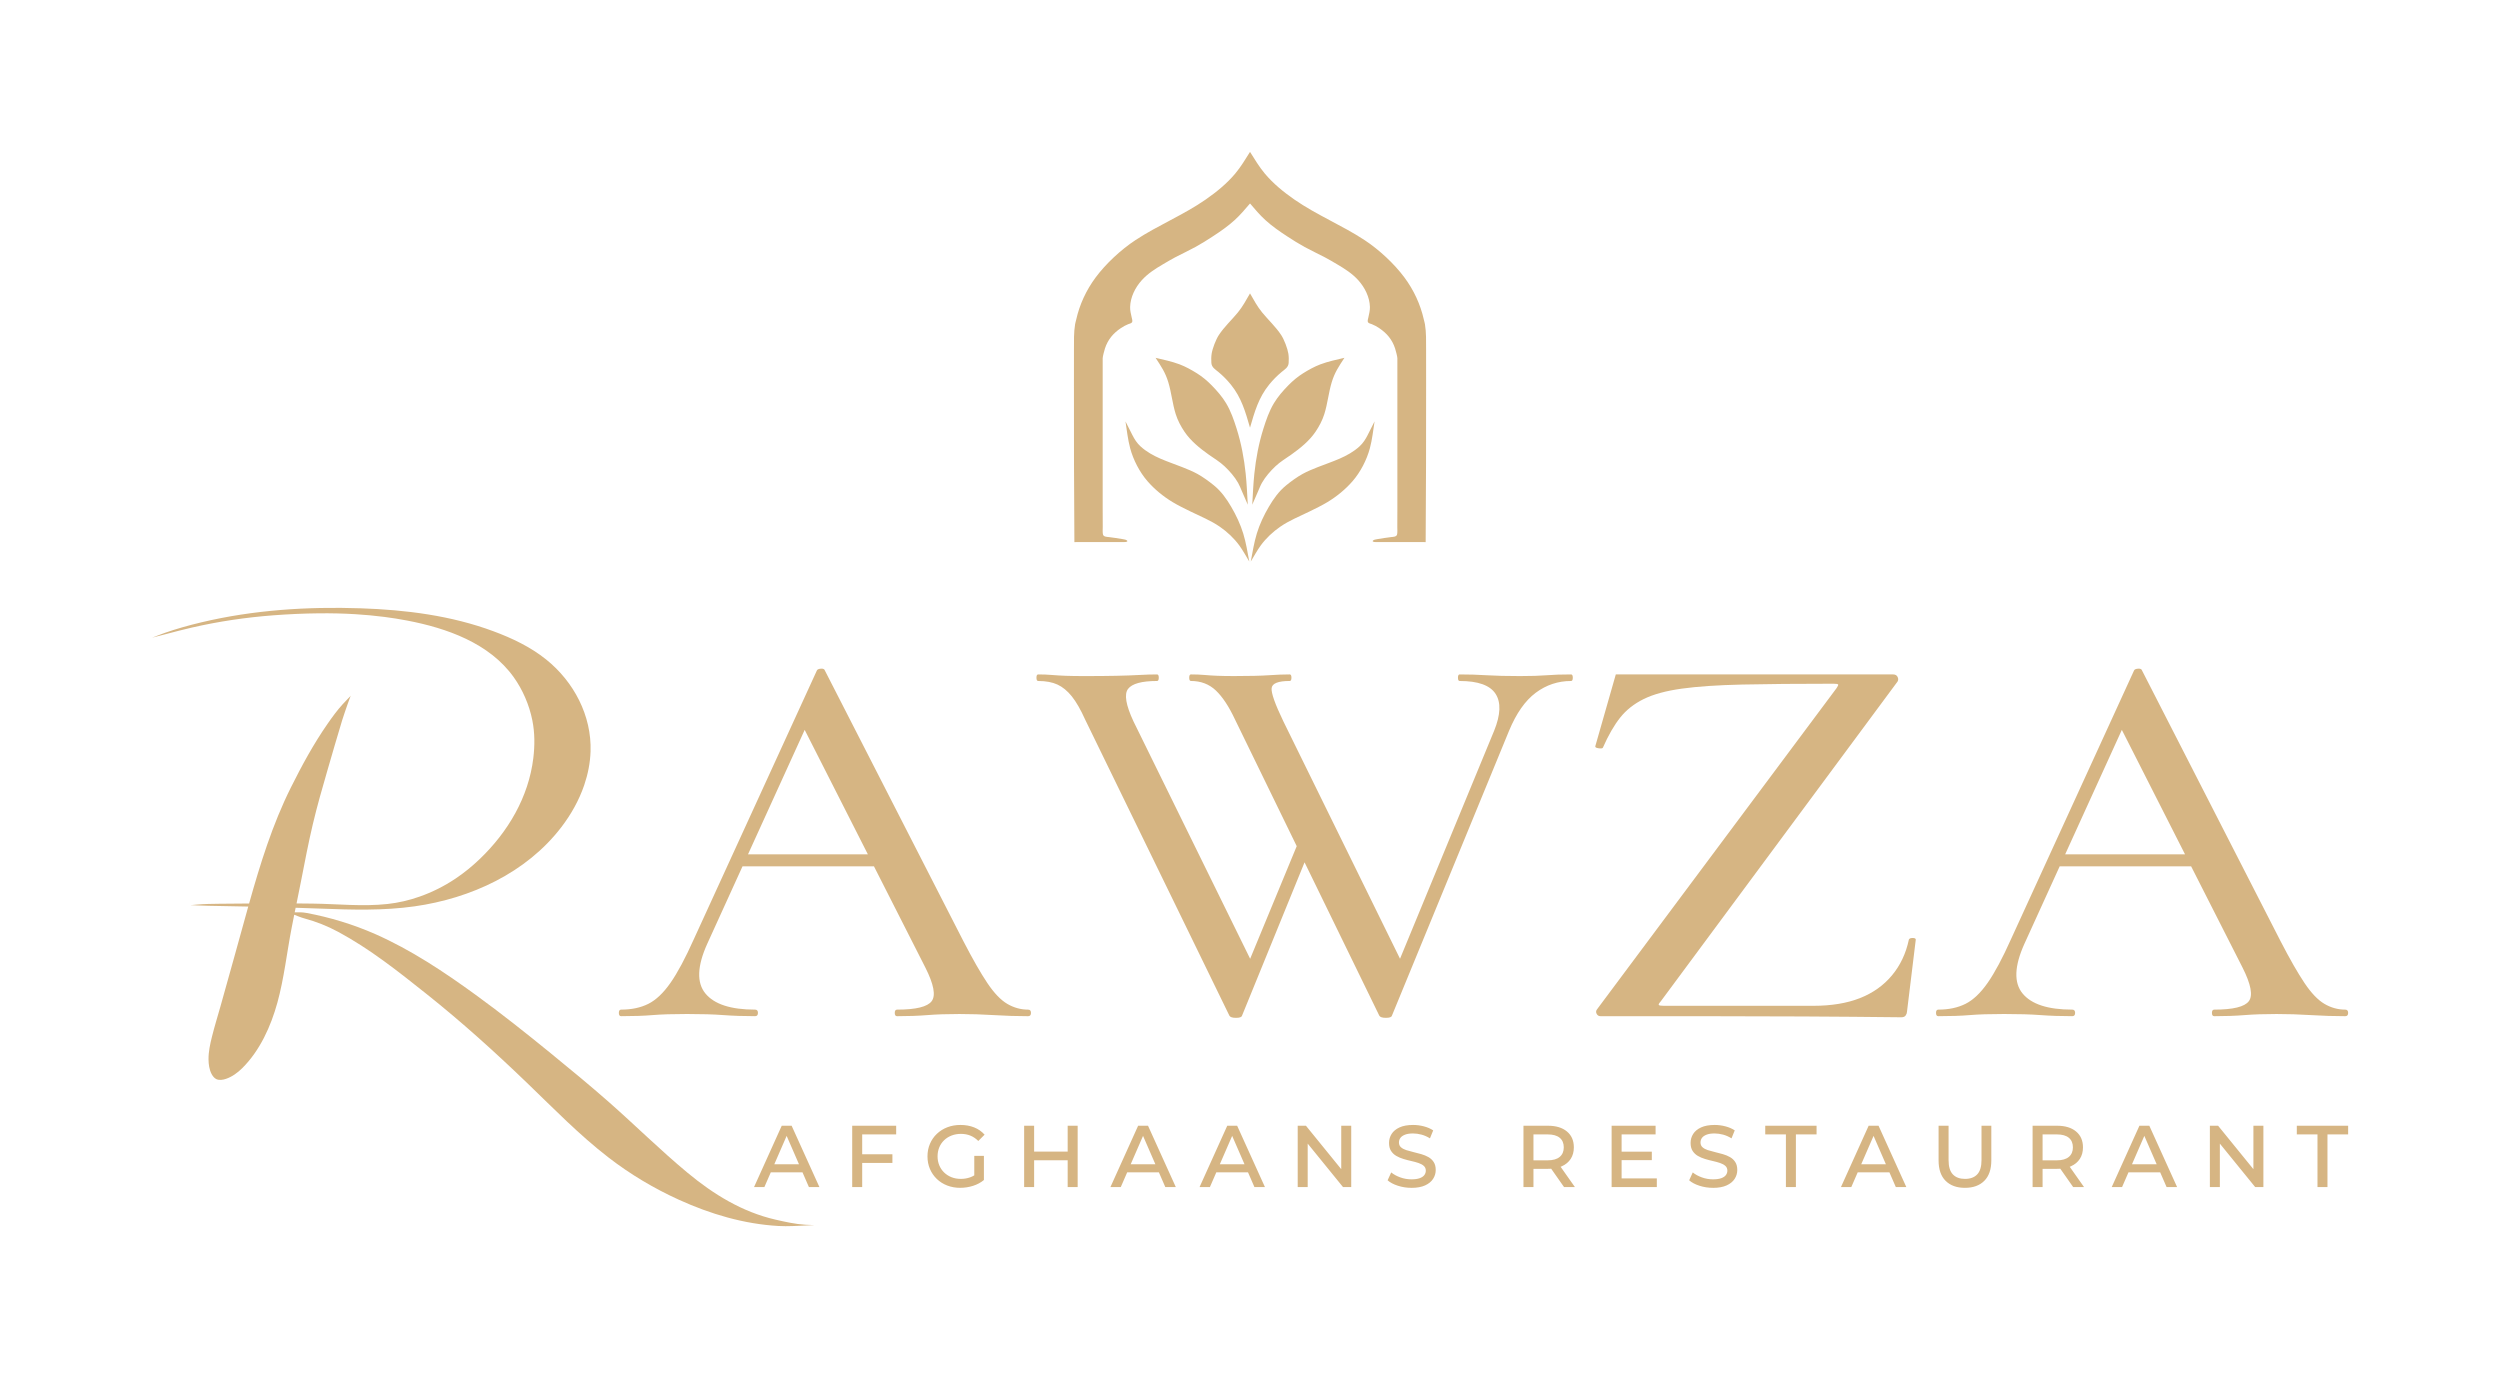
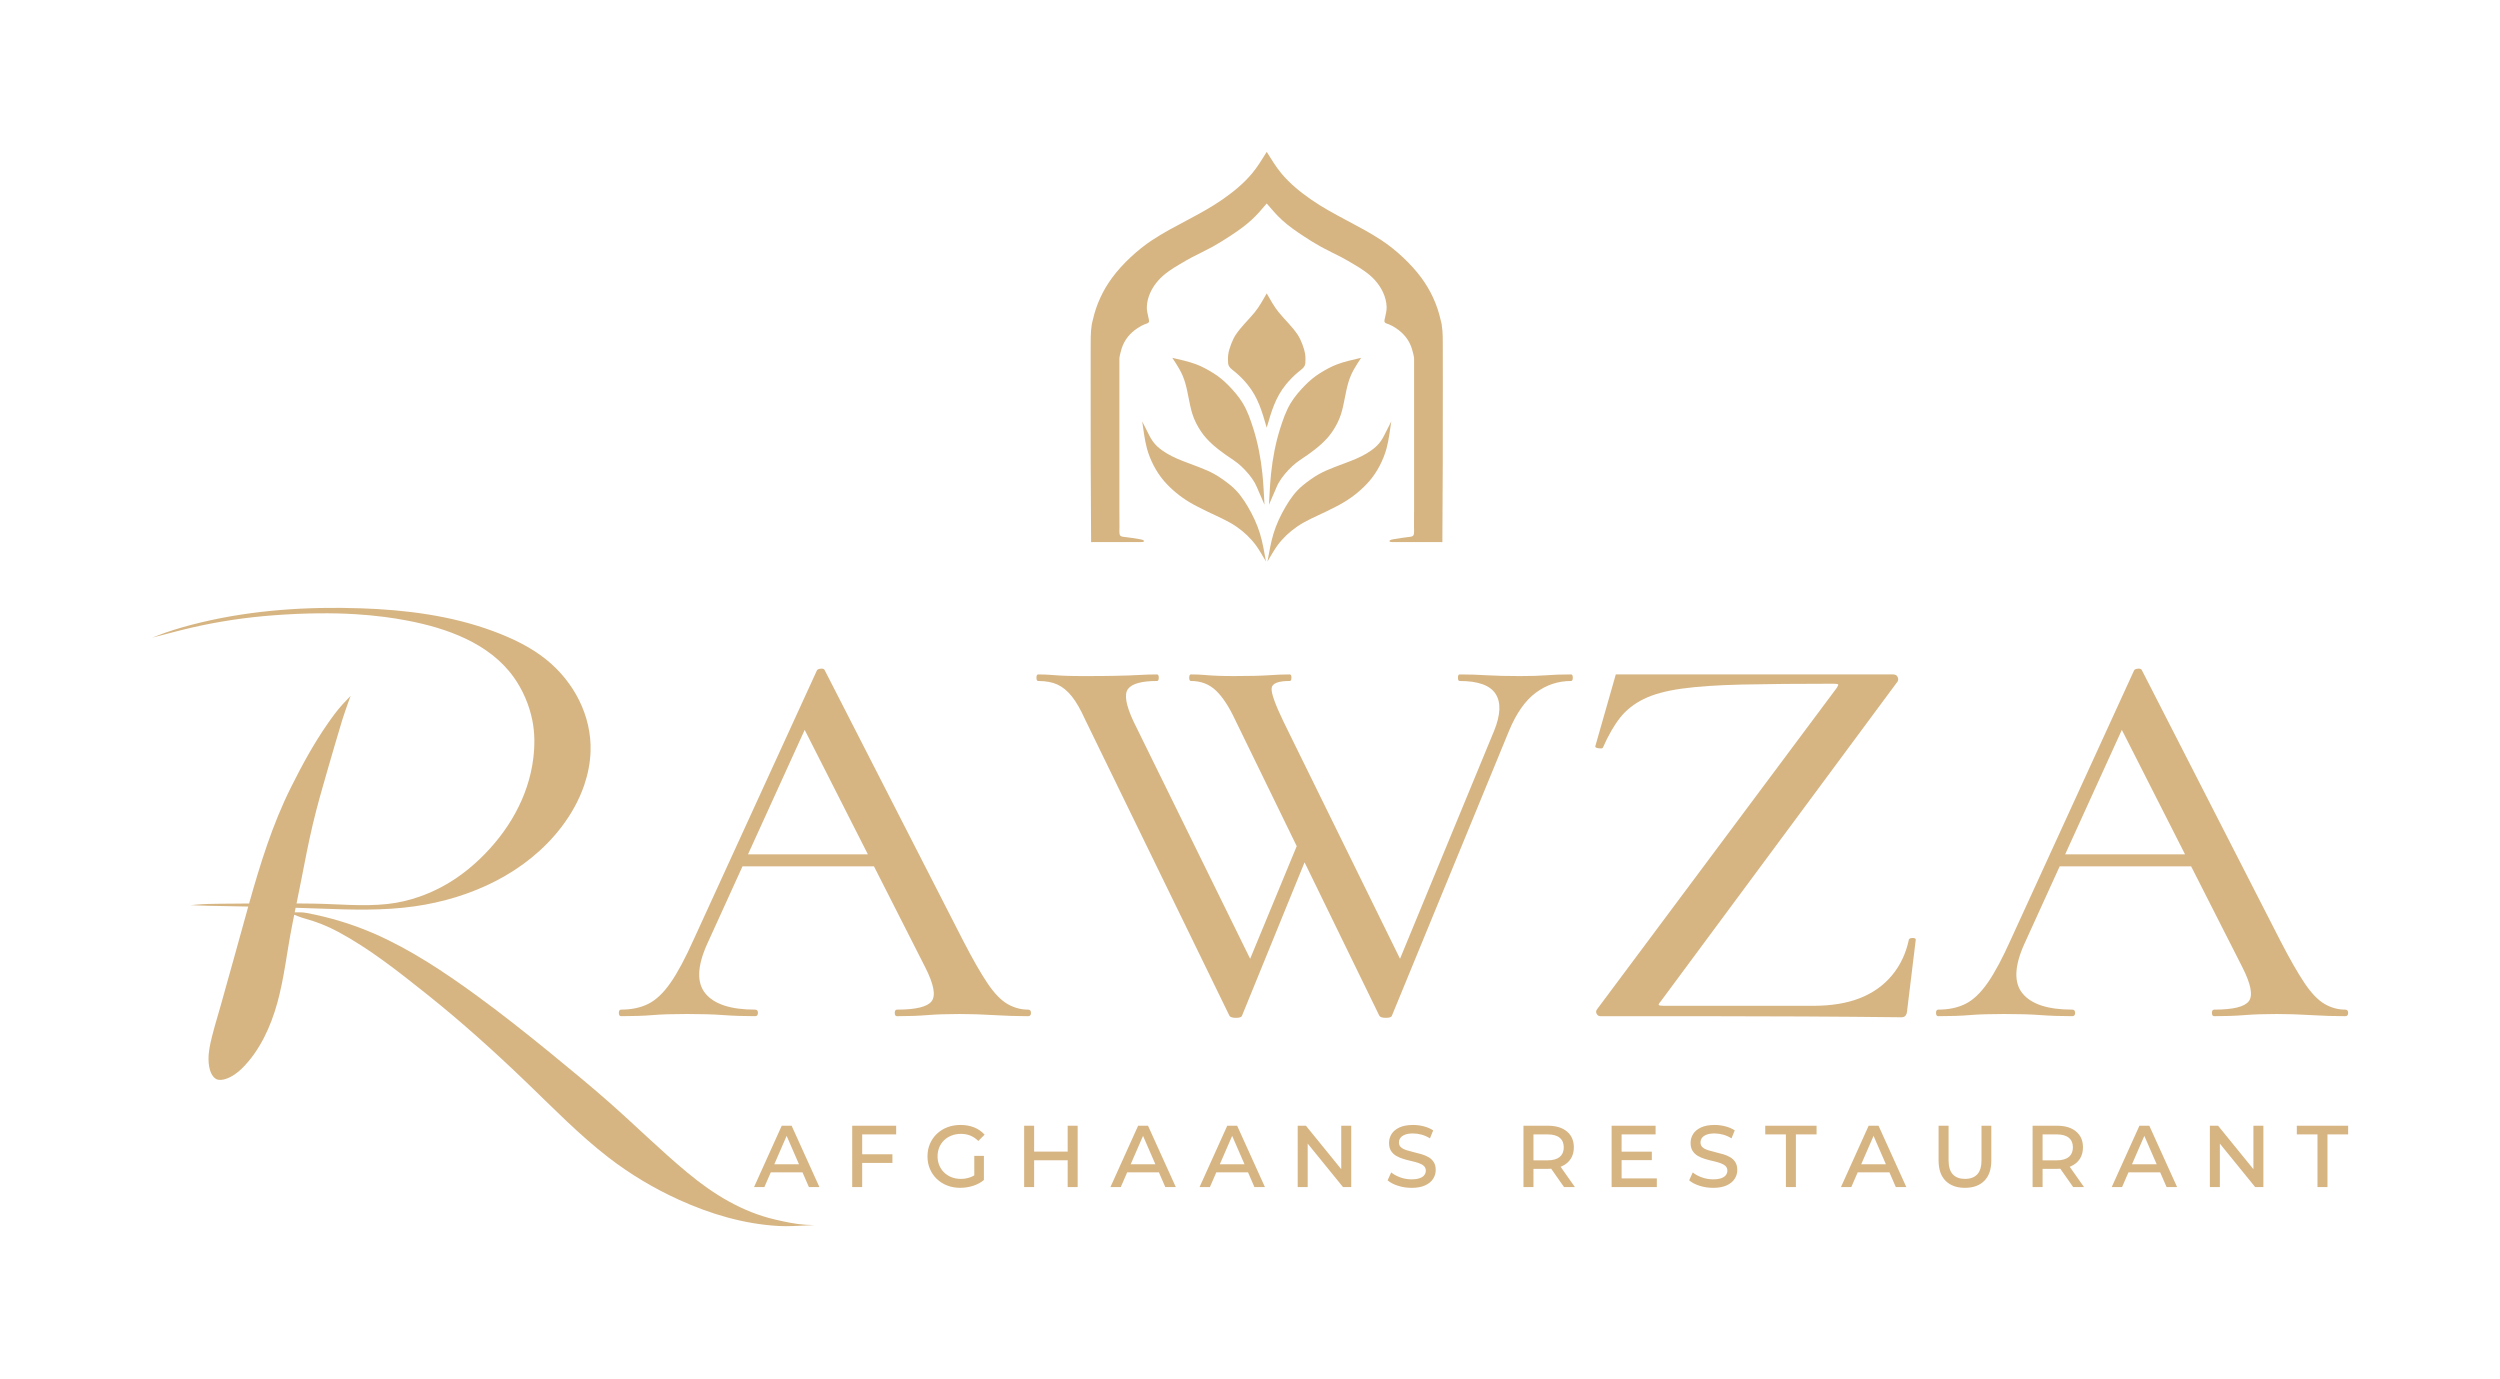
<svg xmlns="http://www.w3.org/2000/svg" version="1.1" viewBox="0 0 1975 1089" width="987.5px" height="544.5px">
  <g id="TOREN_BLOEM">
-     <path id="TOREN_EN_BLOEM" fill="#D6B583" fill-rule="nonzero" d="M987.51,160.76c-3.89,4.53 -7.68,9.06 -12.1,13.09c-5.33,4.85 -11.27,8.98 -17.29,12.9c-4.48,2.92 -9.03,5.8 -13.72,8.36c-5.24,2.86 -10.67,5.38 -15.96,8.14c-3.38,1.76 -6.65,3.75 -9.93,5.67c-5.95,3.49 -11.88,7.3 -16.53,12.48c-5.15,5.73 -8.95,13.27 -9.18,21.07c-0.09,2.94 0.66,5.59 1.26,8.43c0.2,0.96 0.82,2.71 0.3,3.61c-0.56,0.98 -2.11,1.21 -3.07,1.59c-2.06,0.81 -4.01,1.9 -5.84,3.13c-6.05,4.07 -10.21,9.02 -12.51,15.97c-0.59,1.78 -1.82,6.57 -1.82,7.79c0,23.92 0.01,47.84 0,71.76c0,15.81 -0.02,31.63 0,47.44c0.01,4.67 0.01,9.33 0.05,14c0.01,1.53 -0.25,5 0.26,6.31c0.64,1.65 3.21,1.63 4.64,1.8c3.62,0.45 7.24,0.99 10.84,1.61c1.09,0.19 3.19,0.38 3.75,1.55l-0.01,0.08c-0.58,0.79 -1.92,0.68 -2.78,0.69c-2.48,0.04 -4.96,0 -7.44,-0.01c-10.55,-0.04 -21.11,-0.03 -31.66,0.04c-0.35,-41.8 -0.36,-83.61 -0.36,-125.42c0,-8.96 0,-17.92 0.02,-26.88c0.01,-6.62 -0.18,-13.33 0.91,-19.88c0.2,-1.22 0.6,-2.37 0.86,-3.57c2.68,-12.01 7.96,-23.33 15.29,-33.24c8.09,-10.93 20.12,-22.08 31.48,-29.55c17.89,-11.78 37.88,-19.84 55.49,-32.07c8.55,-5.94 16.79,-12.63 23.48,-20.65c4.42,-5.3 7.91,-11.18 11.58,-17.01c3.67,5.82 7.16,11.71 11.58,17.01c6.69,8.02 14.93,14.72 23.48,20.65c17.6,12.22 37.6,20.29 55.49,32.07c11.36,7.48 23.39,18.62 31.48,29.55c7.34,9.91 12.61,21.23 15.29,33.24c0.27,1.2 0.66,2.35 0.86,3.57c1.09,6.55 0.9,13.26 0.91,19.88c0.02,8.96 0.02,17.92 0.02,26.88c-0.01,41.81 -0.01,83.61 -0.36,125.42c-10.55,-0.06 -21.11,-0.08 -31.66,-0.04c-2.48,0.01 -4.96,0.05 -7.44,0.01c-0.86,-0.01 -2.2,0.1 -2.78,-0.69l-0.01,-0.08c0.56,-1.17 2.66,-1.36 3.75,-1.55c3.6,-0.62 7.22,-1.16 10.84,-1.61c1.43,-0.18 4,-0.15 4.64,-1.8c0.51,-1.31 0.24,-4.78 0.26,-6.31c0.04,-4.67 0.05,-9.33 0.05,-14c0.02,-15.81 0.01,-31.63 0,-47.44c-0.01,-23.92 0,-47.84 0,-71.76c0,-1.21 -1.23,-6.01 -1.82,-7.79c-2.3,-6.95 -6.46,-11.9 -12.51,-15.97c-1.83,-1.23 -3.78,-2.32 -5.84,-3.13c-0.96,-0.38 -2.52,-0.6 -3.07,-1.59c-0.51,-0.91 0.1,-2.66 0.3,-3.61c0.59,-2.84 1.34,-5.49 1.26,-8.43c-0.23,-7.8 -4.03,-15.34 -9.18,-21.07c-4.65,-5.18 -10.58,-8.99 -16.53,-12.48c-3.28,-1.93 -6.55,-3.91 -9.93,-5.67c-5.29,-2.76 -10.72,-5.29 -15.96,-8.14c-4.69,-2.55 -9.24,-5.44 -13.72,-8.36c-6.02,-3.93 -11.97,-8.05 -17.29,-12.9c-4.42,-4.02 -8.21,-8.56 -12.1,-13.09zM987.51,337.85c-3.64,-12.53 -6.76,-23.72 -15.16,-34.06c-2.94,-3.62 -6.24,-6.96 -9.83,-9.94c-2.5,-2.07 -5.3,-3.59 -5.54,-7.15c-0.16,-2.32 -0.15,-4.89 0.21,-7.19c0.66,-4.25 3.33,-11.2 5.68,-14.8c4.31,-6.58 10.13,-11.86 15.08,-17.91c3.81,-4.67 6.56,-9.79 9.56,-15.01c3,5.22 5.75,10.35 9.56,15.01c4.95,6.06 10.77,11.33 15.08,17.91c2.36,3.6 5.02,10.55 5.68,14.8c0.36,2.3 0.36,4.87 0.21,7.19c-0.24,3.56 -3.04,5.08 -5.54,7.15c-3.59,2.98 -6.89,6.31 -9.83,9.94c-8.4,10.34 -11.52,21.52 -15.16,34.06zM912.91,282.68c6.35,1.52 12.81,2.83 18.93,5.14c4.78,1.8 9.38,4.37 13.71,7.07c4.21,2.63 8.17,5.93 11.64,9.48c4.25,4.35 8.28,8.93 11.42,14.16c3.8,6.32 6.15,13.22 8.35,20.19c3.62,11.49 5.88,23.46 7.13,35.46c0.85,8.15 1.18,16.37 1.66,24.54c-1.6,-3.72 -3.05,-7.05 -4.61,-10.59c-0.99,-2.25 -1.83,-4.54 -3.05,-6.68c-2.77,-4.85 -6.66,-9.27 -10.7,-13.1c-3.75,-3.56 -8.33,-6.25 -12.54,-9.24c-7.04,-5 -14.17,-10.76 -19.06,-17.97c-2.94,-4.34 -5.39,-8.97 -6.97,-13.98c-2.6,-8.26 -3.36,-16.96 -5.87,-25.23c-2.36,-7.77 -5.56,-12.37 -10.03,-19.24zM889.12,332.9c1.8,3.56 3.6,7.12 5.4,10.68c1.74,3.44 3.66,6.47 6.53,9.09c9.27,8.47 21.65,11.89 33.04,16.4c4.05,1.6 8.14,3.27 11.96,5.37c4.26,2.35 9.21,5.95 12.99,9.04c5.75,4.71 9.9,10.55 13.61,16.89c3.9,6.66 7.26,13.76 9.52,21.16c2.2,7.21 3.37,14.69 4.77,22.09c-2.51,-4.12 -4.97,-8.73 -7.89,-12.72c-4.16,-5.7 -9.59,-10.79 -15.4,-14.79c-7.2,-4.97 -15.22,-8.14 -23.02,-11.98c-4.81,-2.37 -9.72,-4.72 -14.31,-7.49c-7.31,-4.42 -14.18,-10.02 -19.79,-16.48c-6.25,-7.19 -11.23,-16.84 -13.69,-26.03c-1.85,-6.94 -2.63,-14.16 -3.71,-21.23zM1043.18,287.81c6.12,-2.31 12.58,-3.62 18.93,-5.14c-4.47,6.87 -7.67,11.47 -10.03,19.24c-2.51,8.28 -3.27,16.97 -5.87,25.23c-1.58,5.01 -4.03,9.64 -6.97,13.98c-4.89,7.21 -12.02,12.97 -19.06,17.97c-4.21,2.99 -8.79,5.68 -12.54,9.24c-4.04,3.83 -7.92,8.25 -10.7,13.1c-1.22,2.14 -2.06,4.44 -3.05,6.68c-1.55,3.54 -3.01,6.87 -4.61,10.59c0.48,-8.17 0.81,-16.39 1.66,-24.54c1.25,-11.99 3.51,-23.97 7.13,-35.46c2.2,-6.97 4.54,-13.87 8.35,-20.19c3.15,-5.23 7.17,-9.82 11.42,-14.16c3.47,-3.54 7.42,-6.85 11.64,-9.48c4.32,-2.7 8.93,-5.27 13.71,-7.07zM1080.51,343.58c1.8,-3.56 3.6,-7.12 5.4,-10.68c-1.09,7.07 -1.86,14.29 -3.71,21.23c-2.46,9.19 -7.44,18.84 -13.69,26.03c-5.61,6.45 -12.47,12.06 -19.79,16.48c-4.6,2.78 -9.5,5.12 -14.31,7.49c-7.8,3.84 -15.82,7.01 -23.02,11.98c-5.81,4 -11.24,9.09 -15.4,14.79c-2.91,3.99 -5.38,8.6 -7.89,12.72c1.4,-7.39 2.58,-14.87 4.77,-22.09c2.25,-7.4 5.62,-14.5 9.52,-21.16c3.71,-6.34 7.86,-12.18 13.61,-16.89c3.78,-3.1 8.73,-6.7 12.99,-9.04c3.82,-2.11 7.91,-3.77 11.96,-5.37c11.39,-4.51 23.76,-7.93 33.04,-16.4c2.87,-2.62 4.79,-5.66 6.53,-9.09z" />
+     <path id="TOREN_EN_BLOEM" fill="#D6B583" fill-rule="nonzero" d="M1000.71,160.76c-3.89,4.53 -7.68,9.06 -12.1,13.09c-5.33,4.85 -11.27,8.98 -17.29,12.9c-4.48,2.92 -9.03,5.8 -13.72,8.36c-5.24,2.86 -10.67,5.38 -15.96,8.14c-3.38,1.76 -6.65,3.75 -9.93,5.67c-5.95,3.49 -11.88,7.3 -16.53,12.48c-5.15,5.73 -8.95,13.27 -9.18,21.07c-0.09,2.94 0.66,5.59 1.26,8.43c0.2,0.96 0.82,2.71 0.3,3.61c-0.56,0.98 -2.11,1.21 -3.07,1.59c-2.06,0.81 -4.01,1.9 -5.84,3.13c-6.05,4.07 -10.21,9.02 -12.51,15.97c-0.59,1.78 -1.82,6.57 -1.82,7.79c0,23.92 0.01,47.84 0,71.76c0,15.81 -0.02,31.63 0,47.44c0.01,4.67 0.01,9.33 0.05,14c0.01,1.53 -0.25,5 0.26,6.31c0.64,1.65 3.21,1.63 4.64,1.8c3.62,0.45 7.24,0.99 10.84,1.61c1.09,0.19 3.19,0.38 3.75,1.55l-0.01,0.08c-0.58,0.79 -1.92,0.68 -2.78,0.69c-2.48,0.04 -4.96,0 -7.44,-0.01c-10.55,-0.04 -21.11,-0.03 -31.66,0.04c-0.35,-41.8 -0.36,-83.61 -0.36,-125.42c0,-8.96 0,-17.92 0.02,-26.88c0.01,-6.62 -0.18,-13.33 0.91,-19.88c0.2,-1.22 0.6,-2.37 0.86,-3.57c2.68,-12.01 7.96,-23.33 15.29,-33.24c8.09,-10.93 20.12,-22.08 31.48,-29.55c17.89,-11.78 37.88,-19.84 55.49,-32.07c8.55,-5.94 16.79,-12.63 23.48,-20.65c4.42,-5.3 7.91,-11.18 11.58,-17.01c3.67,5.82 7.16,11.71 11.58,17.01c6.69,8.02 14.93,14.72 23.48,20.65c17.6,12.22 37.6,20.29 55.49,32.07c11.36,7.48 23.39,18.62 31.48,29.55c7.34,9.91 12.61,21.23 15.29,33.24c0.27,1.2 0.66,2.35 0.86,3.57c1.09,6.55 0.9,13.26 0.91,19.88c0.02,8.96 0.02,17.92 0.02,26.88c-0.01,41.81 -0.01,83.61 -0.36,125.42c-10.55,-0.06 -21.11,-0.08 -31.66,-0.04c-2.48,0.01 -4.96,0.05 -7.44,0.01c-0.86,-0.01 -2.2,0.1 -2.78,-0.69l-0.01,-0.08c0.56,-1.17 2.66,-1.36 3.75,-1.55c3.6,-0.62 7.22,-1.16 10.84,-1.61c1.43,-0.18 4,-0.15 4.64,-1.8c0.51,-1.31 0.24,-4.78 0.26,-6.31c0.04,-4.67 0.05,-9.33 0.05,-14c0.02,-15.81 0.01,-31.63 0,-47.44c-0.01,-23.92 0,-47.84 0,-71.76c0,-1.21 -1.23,-6.01 -1.82,-7.79c-2.3,-6.95 -6.46,-11.9 -12.51,-15.97c-1.83,-1.23 -3.78,-2.32 -5.84,-3.13c-0.96,-0.38 -2.52,-0.6 -3.07,-1.59c-0.51,-0.91 0.1,-2.66 0.3,-3.61c0.59,-2.84 1.34,-5.49 1.26,-8.43c-0.23,-7.8 -4.03,-15.34 -9.18,-21.07c-4.65,-5.18 -10.58,-8.99 -16.53,-12.48c-3.28,-1.93 -6.55,-3.91 -9.93,-5.67c-5.29,-2.76 -10.72,-5.29 -15.96,-8.14c-4.69,-2.55 -9.24,-5.44 -13.72,-8.36c-6.02,-3.93 -11.97,-8.05 -17.29,-12.9c-4.42,-4.02 -8.21,-8.56 -12.1,-13.09zM1000.71,337.85c-3.64,-12.53 -6.76,-23.72 -15.16,-34.06c-2.94,-3.62 -6.24,-6.96 -9.83,-9.94c-2.5,-2.07 -5.3,-3.59 -5.54,-7.15c-0.16,-2.32 -0.15,-4.89 0.21,-7.19c0.66,-4.25 3.33,-11.2 5.68,-14.8c4.31,-6.58 10.13,-11.86 15.08,-17.91c3.81,-4.67 6.56,-9.79 9.56,-15.01c3,5.22 5.75,10.35 9.56,15.01c4.95,6.06 10.77,11.33 15.08,17.91c2.36,3.6 5.02,10.55 5.68,14.8c0.36,2.3 0.36,4.87 0.21,7.19c-0.24,3.56 -3.04,5.08 -5.54,7.15c-3.59,2.98 -6.89,6.31 -9.83,9.94c-8.4,10.34 -11.52,21.52 -15.16,34.06zM926.11,282.68c6.35,1.52 12.81,2.83 18.93,5.14c4.78,1.8 9.38,4.37 13.71,7.07c4.21,2.63 8.17,5.93 11.64,9.48c4.25,4.35 8.28,8.93 11.42,14.16c3.8,6.32 6.15,13.22 8.35,20.19c3.62,11.49 5.88,23.46 7.13,35.46c0.85,8.15 1.18,16.37 1.66,24.54c-1.6,-3.72 -3.05,-7.05 -4.61,-10.59c-0.99,-2.25 -1.83,-4.54 -3.05,-6.68c-2.77,-4.85 -6.66,-9.27 -10.7,-13.1c-3.75,-3.56 -8.33,-6.25 -12.54,-9.24c-7.04,-5 -14.17,-10.76 -19.06,-17.97c-2.94,-4.34 -5.39,-8.97 -6.97,-13.98c-2.6,-8.26 -3.36,-16.96 -5.87,-25.23c-2.36,-7.77 -5.56,-12.37 -10.03,-19.24zM902.32,332.9c1.8,3.56 3.6,7.12 5.4,10.68c1.74,3.44 3.66,6.47 6.53,9.09c9.27,8.47 21.65,11.89 33.04,16.4c4.05,1.6 8.14,3.27 11.96,5.37c4.26,2.35 9.21,5.95 12.99,9.04c5.75,4.71 9.9,10.55 13.61,16.89c3.9,6.66 7.26,13.76 9.52,21.16c2.2,7.21 3.37,14.69 4.77,22.09c-2.51,-4.12 -4.97,-8.73 -7.89,-12.72c-4.16,-5.7 -9.59,-10.79 -15.4,-14.79c-7.2,-4.97 -15.22,-8.14 -23.02,-11.98c-4.81,-2.37 -9.72,-4.72 -14.31,-7.49c-7.31,-4.42 -14.18,-10.02 -19.79,-16.48c-6.25,-7.19 -11.23,-16.84 -13.69,-26.03c-1.85,-6.94 -2.63,-14.16 -3.71,-21.23zM1056.38,287.81c6.12,-2.31 12.58,-3.62 18.93,-5.14c-4.47,6.87 -7.67,11.47 -10.03,19.24c-2.51,8.28 -3.27,16.97 -5.87,25.23c-1.58,5.01 -4.03,9.64 -6.97,13.98c-4.89,7.21 -12.02,12.97 -19.06,17.97c-4.21,2.99 -8.79,5.68 -12.54,9.24c-4.04,3.83 -7.92,8.25 -10.7,13.1c-1.22,2.14 -2.06,4.44 -3.05,6.68c-1.55,3.54 -3.01,6.87 -4.61,10.59c0.48,-8.17 0.81,-16.39 1.66,-24.54c1.25,-11.99 3.51,-23.97 7.13,-35.46c2.2,-6.97 4.54,-13.87 8.35,-20.19c3.15,-5.23 7.17,-9.82 11.42,-14.16c3.47,-3.54 7.42,-6.85 11.64,-9.48c4.32,-2.7 8.93,-5.27 13.71,-7.07zM1093.71,343.58c1.8,-3.56 3.6,-7.12 5.4,-10.68c-1.09,7.07 -1.86,14.29 -3.71,21.23c-2.46,9.19 -7.44,18.84 -13.69,26.03c-5.61,6.45 -12.47,12.06 -19.79,16.48c-4.6,2.78 -9.5,5.12 -14.31,7.49c-7.8,3.84 -15.82,7.01 -23.02,11.98c-5.81,4 -11.24,9.09 -15.4,14.79c-2.91,3.99 -5.38,8.6 -7.89,12.72c1.4,-7.39 2.58,-14.87 4.77,-22.09c2.25,-7.4 5.62,-14.5 9.52,-21.16c3.71,-6.34 7.86,-12.18 13.61,-16.89c3.78,-3.1 8.73,-6.7 12.99,-9.04c3.82,-2.11 7.91,-3.77 11.96,-5.37c11.39,-4.51 23.76,-7.93 33.04,-16.4c2.87,-2.62 4.79,-5.66 6.53,-9.09z" />
  </g>
  <g id="WOORDMERK">
    <path id="LETTER_R" fill="#D6B583" fill-rule="nonzero" d="M120.98,503.56l-0.98,0.3c0,0 6.65,-2.66 10.02,-3.84c9.48,-3.31 19.21,-6.03 28.98,-8.36c41.21,-9.83 83.87,-12.53 126.12,-11.1c35.5,1.2 71.3,5.71 104.75,18.15c14.74,5.48 29.28,12.39 41.6,22.29c21.84,17.54 36.03,44.39 35.07,72.71c-0.31,9.04 -2.1,17.99 -5.01,26.54c-4.1,12.01 -10.4,23.2 -18.1,33.25c-27.7,36.16 -71.62,56.24 -115.91,62.51c-24.76,3.5 -49.49,2.74 -74.38,1.79c-6.53,-0.25 -13.06,-0.47 -19.59,-0.67c-0.25,1.21 -0.49,2.43 -0.74,3.64c3.17,-0.14 6.14,-0.13 9.26,0.45c18.54,3.44 36.98,9.05 54.23,16.64c28.34,12.47 54.44,29.89 79.42,48.03c20.32,14.75 39.98,30.37 59.43,46.24c15.56,12.69 31.06,25.47 46.13,38.74c20.77,18.29 40.48,37.85 61.78,55.53c20.58,17.08 43.25,31.06 69.55,37.1c7.65,1.76 15.69,3.56 23.53,4.03c1.87,0.11 3.73,0.19 5.6,0.24c0.16,0 2.04,0.02 2.04,0.02c0,0 -1.42,0.08 -1.53,0.08c-1.7,0.11 -3.4,0.2 -5.1,0.26c-7.42,0.28 -14.73,0.82 -22.16,0.4c-27.31,-1.54 -53.82,-9.44 -78.62,-20.71c-19.78,-8.99 -38.44,-20.11 -55.64,-33.39c-23.05,-17.79 -43.36,-38.71 -64.3,-58.87c-25.45,-24.5 -51.65,-48.17 -79.3,-70.18c-22.24,-17.7 -44.94,-35.79 -70.07,-49.27c-8.49,-4.55 -17.2,-8.01 -26.49,-10.53c-2.81,-0.76 -5.43,-1.88 -8.13,-2.92c-0.7,3.49 -1.39,6.99 -2.07,10.49c-3.78,19.61 -5.93,39.65 -11.23,58.93c-5.14,18.7 -13.84,37.98 -27.81,51.8c-3.64,3.6 -7.91,6.74 -12.79,8.41c-2.36,0.81 -5.37,1.32 -7.72,0.18c-1.61,-0.79 -2.89,-2.51 -3.7,-4.07c-1.76,-3.4 -2.35,-7.59 -2.39,-11.38c-0.07,-6.15 1.27,-12.26 2.76,-18.19c1.99,-7.97 4.42,-15.82 6.66,-23.73c7.28,-25.62 14.27,-51.33 21.43,-76.98c0.18,-0.65 0.36,-1.3 0.54,-1.94c-7.31,-0.15 -14.62,-0.29 -21.92,-0.42c-6.12,-0.11 -12.22,-0.17 -18.34,-0.47c-1.36,-0.07 -2.71,-0.13 -4.07,-0.19c-0.1,0 -1.53,-0.03 -1.53,-0.03c0,0 1.42,-0.1 1.52,-0.11c1.35,-0.12 2.71,-0.24 4.06,-0.35c5.77,-0.49 11.54,-0.59 17.33,-0.64c7.87,-0.08 15.74,-0.15 23.62,-0.2c8.81,-31.33 18.39,-62.31 32.96,-91.55c8.62,-17.29 18.01,-34.58 29.05,-50.45c3.65,-5.25 7.55,-10.62 11.86,-15.35c1.42,-1.56 2.87,-3.09 4.34,-4.6c0.6,-0.62 1.31,-1.2 1.85,-1.87c0.11,-0.13 0.28,-0.43 0.28,-0.43c0,0 -1.95,4.98 -2.72,7.32c-1.35,4.06 -2.84,8.05 -4.09,12.14c-4,13.14 -7.79,26.34 -11.63,39.52c-4.11,14.14 -8.16,28.3 -11.56,42.63c-3.57,15.03 -6.42,30.22 -9.4,45.38c-1.13,5.74 -2.3,11.47 -3.46,17.21c4.29,0.03 8.59,0.07 12.88,0.13c19.56,0.26 39.45,2.44 58.95,0.31c8.65,-0.94 17.17,-2.94 25.38,-5.83c10,-3.51 19.54,-8.32 28.34,-14.2c6.89,-4.61 13.33,-9.88 19.31,-15.62c22.19,-21.29 38.45,-48.75 42.19,-79.58c1.2,-9.93 1.21,-19.96 -0.76,-29.8c-1.24,-6.22 -3.17,-12.3 -5.69,-18.11c-2.44,-5.63 -5.45,-11.02 -9.02,-16.02c-19.3,-27.01 -52.98,-38.8 -84.33,-44.79c-5.96,-1.14 -11.95,-2.09 -17.97,-2.86c-7.54,-0.97 -15.12,-1.66 -22.7,-2.13c-9.63,-0.59 -19.28,-0.8 -28.92,-0.7c-12.02,0.12 -24.05,0.67 -36.03,1.58c-21.65,1.64 -43.1,4.81 -64.26,9.67c-7.12,1.63 -14.17,3.48 -21.22,5.35c-2.3,0.61 -4.62,1.16 -6.92,1.77c-0.82,0.22 -1.64,0.44 -2.47,0.66z" />
    <path id="LETTER_A" fill="#D6B583" fill-rule="nonzero" d="M812.19,797.61c1.52,0 2.28,0.86 2.28,2.59c0,1.73 -0.76,2.59 -2.28,2.59c-8.82,0 -17.86,-0.29 -27.13,-0.86c-9.27,-0.58 -18.32,-0.86 -27.13,-0.86c-9.73,0 -18.16,0.29 -25.31,0.86c-7.14,0.58 -15.12,0.86 -23.94,0.86c-1.22,0 -1.82,-0.86 -1.82,-2.59c0,-1.73 0.61,-2.59 1.82,-2.59c14.9,0 24.02,-2.23 27.36,-6.7c3.34,-4.46 1.67,-13.32 -5.02,-26.57l-40.58,-79.92h-103.86l-27.93,61.34c-7.9,17.57 -8.36,30.6 -1.37,39.1c6.99,8.5 20.06,12.74 39.22,12.74c1.52,0 2.28,0.86 2.28,2.59c0,1.73 -0.76,2.59 -2.28,2.59c-9.12,0 -17.48,-0.29 -25.08,-0.86c-7.6,-0.58 -17.18,-0.86 -28.73,-0.86c-11.25,0 -20.29,0.29 -27.13,0.86c-6.84,0.58 -15.12,0.86 -24.85,0.86c-1.22,0 -1.82,-0.86 -1.82,-2.59c0,-1.73 0.61,-2.59 1.82,-2.59c8.21,0 15.35,-1.51 21.43,-4.54c6.08,-3.02 11.93,-8.57 17.56,-16.63c5.62,-8.06 11.78,-19.58 18.47,-34.56l97.13,-212.11c0.3,-0.86 1.37,-1.37 3.19,-1.51c1.82,-0.14 2.89,0.36 3.19,1.51l109.44,213.84c7.3,14.11 13.6,25.13 18.92,33.05c5.32,7.92 10.56,13.39 15.73,16.42c5.17,3.02 10.64,4.54 16.42,4.54zM685.62,674.93l-49.92,-98.33l-44.78,98.33z" />
    <path id="LETTER_W" fill="#D6B583" fill-rule="nonzero" d="M1030.6,681.23l-49.4,121.14c-0.3,1.15 -1.89,1.73 -4.76,1.73c-2.87,0 -4.61,-0.58 -5.22,-1.73l-113.86,-233.71c-3.63,-8.06 -7.18,-14.26 -10.66,-18.58c-3.48,-4.32 -7.26,-7.42 -11.34,-9.29c-4.08,-1.87 -9.15,-2.81 -15.2,-2.81c-0.91,0 -1.36,-0.86 -1.36,-2.59c0,-1.73 0.45,-2.59 1.36,-2.59c3.93,0 7.56,0.14 10.89,0.43c3.33,0.29 6.96,0.5 10.89,0.65c3.93,0.14 8.77,0.22 14.52,0.22c9.98,0 18.45,-0.07 25.4,-0.22c6.96,-0.14 13,-0.36 18.15,-0.65c5.14,-0.29 9.83,-0.43 14.06,-0.43c0.91,0 1.36,0.86 1.36,2.59c0,1.73 -0.45,2.59 -1.36,2.59c-12.1,0 -19.73,2.09 -22.91,6.26c-3.18,4.18 -1.74,12.74 4.31,25.7l92.15,187.5l36.79,-88.97l-48.64,-99.83c-4.84,-10.37 -9.9,-18.07 -15.2,-23.11c-5.29,-5.04 -11.87,-7.56 -19.73,-7.56c-0.91,0 -1.36,-0.86 -1.36,-2.59c0,-1.73 0.45,-2.59 1.36,-2.59c3.93,0 7.49,0.14 10.66,0.43c3.18,0.29 6.58,0.5 10.21,0.65c3.63,0.14 8.01,0.22 13.16,0.22c12.1,0 21.25,-0.22 27.45,-0.65c6.2,-0.43 11.72,-0.65 16.56,-0.65c0.91,0 1.36,0.86 1.36,2.59c0,1.73 -0.45,2.59 -1.36,2.59c-9.07,0 -13.84,1.87 -14.29,5.62c-0.45,3.74 2.65,12.53 9.3,26.35l92.13,187.48l74.35,-180.13c5.14,-12.67 5.52,-22.39 1.13,-29.16c-4.39,-6.77 -13.84,-10.15 -28.35,-10.15c-0.91,0 -1.36,-0.86 -1.36,-2.59c0,-1.73 0.45,-2.59 1.36,-2.59c7.26,0 14.37,0.22 21.32,0.65c6.96,0.43 15.73,0.65 26.31,0.65c8.77,0 15.8,-0.22 21.09,-0.65c5.29,-0.43 11.72,-0.65 19.28,-0.65c0.91,0 1.36,0.86 1.36,2.59c0,1.73 -0.45,2.59 -1.36,2.59c-10.28,0 -19.58,3.1 -27.9,9.29c-8.32,6.19 -15.35,16.2 -21.09,30.02l-92.54,225.07c-0.3,1.15 -1.89,1.73 -4.76,1.73c-2.87,0 -4.61,-0.58 -5.22,-1.73z" />
    <path id="LETTER_Z" fill="#D6B583" fill-rule="nonzero" d="M1261.79,797.18l189.12,-253.58c0.99,-1.44 1.41,-2.38 1.24,-2.81c-0.17,-0.43 -1.41,-0.65 -3.72,-0.65c-28.46,0 -52.45,0.22 -71.97,0.65c-19.52,0.43 -35.49,1.51 -47.9,3.24c-12.41,1.73 -22.42,4.46 -30.03,8.21c-7.61,3.74 -13.82,8.64 -18.61,14.69c-4.8,6.05 -9.35,13.97 -13.65,23.76c-0.33,0.58 -1.49,0.72 -3.47,0.43c-1.99,-0.29 -2.81,-0.86 -2.48,-1.73l16.16,-56.59c19.85,0 82.13,0 110.92,0c28.79,0 64.86,0 108.21,0c1.65,0 2.81,0.65 3.47,1.94c0.66,1.3 0.66,2.52 0,3.67l-187.13,252.72c-1.32,1.44 -1.82,2.38 -1.49,2.81c0.33,0.43 1.65,0.65 3.97,0.65c25.81,0 48.89,0 69.24,0c20.35,0 36.65,0 48.89,0c14.23,0 26.47,-2.02 36.73,-6.05c10.26,-4.03 18.7,-10.01 25.31,-17.93c6.62,-7.92 11.09,-17.35 13.4,-28.3c0.33,-0.86 1.32,-1.3 2.98,-1.3c1.65,0 2.48,0.43 2.48,1.3l-6.95,57.02c0,0.86 -0.33,1.8 -0.99,2.81c-0.66,1.01 -1.82,1.51 -3.47,1.51c-24.49,-0.29 -50.38,-0.5 -77.68,-0.65c-27.3,-0.14 -54.6,-0.22 -81.9,-0.22c-27.3,0 -53.36,0 -78.18,0c-1.32,0 -2.32,-0.65 -2.98,-1.94c-0.66,-1.3 -0.5,-2.52 0.5,-3.67z" />
    <path id="LETTER_A_2" fill="#D6B583" fill-rule="nonzero" d="M1852.75,797.61c1.52,0 2.28,0.86 2.28,2.59c0,1.73 -0.76,2.59 -2.28,2.59c-8.82,0 -17.86,-0.29 -27.13,-0.86c-9.27,-0.58 -18.32,-0.86 -27.13,-0.86c-9.73,0 -18.16,0.29 -25.31,0.86c-7.14,0.58 -15.12,0.86 -23.94,0.86c-1.22,0 -1.82,-0.86 -1.82,-2.59c0,-1.73 0.61,-2.59 1.82,-2.59c14.9,0 24.02,-2.23 27.36,-6.7c3.34,-4.46 1.67,-13.32 -5.02,-26.57l-40.58,-79.92h-103.86l-27.93,61.34c-7.9,17.57 -8.36,30.6 -1.37,39.1c6.99,8.5 20.06,12.74 39.22,12.74c1.52,0 2.28,0.86 2.28,2.59c0,1.73 -0.76,2.59 -2.28,2.59c-9.12,0 -17.48,-0.29 -25.08,-0.86c-7.6,-0.58 -17.18,-0.86 -28.73,-0.86c-11.25,0 -20.29,0.29 -27.13,0.86c-6.84,0.58 -15.12,0.86 -24.85,0.86c-1.22,0 -1.82,-0.86 -1.82,-2.59c0,-1.73 0.61,-2.59 1.82,-2.59c8.21,0 15.35,-1.51 21.43,-4.54c6.08,-3.02 11.93,-8.57 17.56,-16.63c5.62,-8.06 11.78,-19.58 18.47,-34.56l97.13,-212.11c0.3,-0.86 1.37,-1.37 3.19,-1.51c1.82,-0.14 2.89,0.36 3.19,1.51l109.44,213.84c7.3,14.11 13.6,25.13 18.92,33.05c5.32,7.92 10.56,13.39 15.73,16.42c5.17,3.02 10.64,4.54 16.42,4.54zM1726.18,674.93l-49.92,-98.33l-44.78,98.33z" />
  </g>
  <g id="ONDERTITEL">
    <path id="AFGHAANS_RESTAURANT" fill="#D6B583" fill-rule="nonzero" d="M603.87,937.77h-8.17l21.87,-48.44h7.82l21.94,48.44h-8.3l-5.06,-11.63h-25.04zM631.2,919.77l-9.75,-22.43l-9.75,22.43zM681.13,937.77h-7.89v-48.44h34.74v6.85h-26.85v15.71h23.87v6.85h-23.87zM758.66,938.39c-3.74,0 -7.19,-0.61 -10.35,-1.83c-3.16,-1.22 -5.91,-2.95 -8.23,-5.19c-2.33,-2.24 -4.14,-4.87 -5.43,-7.89c-1.29,-3.02 -1.94,-6.33 -1.94,-9.93c0,-3.6 0.65,-6.91 1.94,-9.93c1.29,-3.02 3.11,-5.65 5.47,-7.89c2.35,-2.24 5.11,-3.97 8.27,-5.19c3.16,-1.22 6.63,-1.83 10.41,-1.83c3.97,0 7.57,0.65 10.8,1.94c3.23,1.29 5.97,3.21 8.23,5.74l-4.98,4.98c-1.94,-1.94 -4.04,-3.36 -6.3,-4.26c-2.26,-0.9 -4.73,-1.35 -7.4,-1.35c-2.68,0 -5.14,0.44 -7.4,1.31c-2.26,0.88 -4.22,2.11 -5.88,3.7c-1.66,1.59 -2.94,3.47 -3.84,5.64c-0.9,2.17 -1.35,4.54 -1.35,7.13c0,2.54 0.45,4.89 1.35,7.06c0.9,2.17 2.18,4.06 3.84,5.67c1.66,1.61 3.61,2.86 5.85,3.74c2.24,0.88 4.69,1.31 7.37,1.31c2.49,0 4.89,-0.39 7.2,-1.18c1.17,-0.4 2.3,-0.93 3.39,-1.6v-15.43h7.61v19.1c-2.45,2.03 -5.31,3.56 -8.58,4.6c-3.28,1.04 -6.62,1.56 -10.03,1.56zM851.35,937.77h-7.89v-21.18h-26.5v21.18h-7.89v-48.44h7.89v20.41h26.5v-20.41h7.89zM885.42,937.77h-8.17l21.87,-48.44h7.82l21.94,48.44h-8.3l-5.06,-11.63h-25.04zM912.75,919.77l-9.75,-22.43l-9.75,22.43zM955.83,937.77h-8.17l21.87,-48.44h7.82l21.94,48.44h-8.3l-5.06,-11.63h-25.04zM983.16,919.77l-9.75,-22.43l-9.75,22.43zM1033.08,937.77h-7.89v-48.44h6.5l27.89,34.32v-34.32h7.89v48.44h-6.5l-27.89,-34.32zM1115.04,938.39c-3.74,0 -7.31,-0.55 -10.73,-1.66c-3.41,-1.11 -6.11,-2.54 -8.1,-4.29l2.84,-6.23c1.89,1.57 4.27,2.87 7.13,3.91c2.86,1.04 5.81,1.56 8.86,1.56c2.68,0 4.84,-0.3 6.5,-0.9c1.66,-0.6 2.88,-1.42 3.67,-2.46c0.78,-1.04 1.18,-2.2 1.18,-3.49c0,-1.57 -0.53,-2.83 -1.59,-3.77c-1.06,-0.95 -2.45,-1.71 -4.15,-2.28c-1.71,-0.58 -3.6,-1.1 -5.67,-1.56c-2.08,-0.46 -4.15,-1 -6.23,-1.63c-2.08,-0.62 -3.97,-1.43 -5.67,-2.42c-1.71,-0.99 -3.09,-2.31 -4.15,-3.94c-1.06,-1.64 -1.59,-3.75 -1.59,-6.33c0,-2.58 0.68,-4.95 2.04,-7.09c1.36,-2.15 3.45,-3.86 6.26,-5.16c2.81,-1.29 6.39,-1.94 10.73,-1.94c2.86,0 5.7,0.37 8.51,1.11c2.81,0.74 5.26,1.8 7.34,3.18l-2.56,6.3c-2.12,-1.34 -4.34,-2.32 -6.64,-2.94c-2.31,-0.62 -4.54,-0.93 -6.71,-0.93c-2.58,0 -4.71,0.32 -6.37,0.97c-1.66,0.65 -2.87,1.5 -3.63,2.56c-0.76,1.06 -1.14,2.26 -1.14,3.6c0,1.57 0.53,2.83 1.59,3.77c1.06,0.95 2.45,1.7 4.15,2.25c1.71,0.55 3.6,1.07 5.67,1.56c2.08,0.48 4.15,1.03 6.23,1.63c2.08,0.6 3.97,1.38 5.67,2.35c1.71,0.97 3.09,2.27 4.15,3.91c1.06,1.64 1.59,3.73 1.59,6.26c0,2.54 -0.69,4.88 -2.08,7.02c-1.38,2.15 -3.49,3.86 -6.33,5.16c-2.84,1.29 -6.42,1.94 -10.76,1.94zM1211.43,937.77h-7.89v-48.44h19.38c6.32,0 11.3,1.51 14.95,4.53c3.64,3.02 5.47,7.21 5.47,12.56c0,3.51 -0.82,6.53 -2.46,9.07c-1.64,2.54 -3.98,4.49 -7.02,5.85c-0.32,0.14 -0.65,0.28 -0.98,0.41l11.29,16.03h-8.58l-10.15,-14.48c-0.81,0.06 -1.65,0.08 -2.52,0.08h-11.49zM1211.43,896.18v20.48h11.21c4.2,0 7.37,-0.9 9.52,-2.7c2.15,-1.8 3.22,-4.31 3.22,-7.54c0,-3.28 -1.07,-5.8 -3.22,-7.58c-2.15,-1.78 -5.32,-2.66 -9.52,-2.66zM1308.89,937.77h-35.71v-48.44h34.74v6.85h-26.85v13.63h23.87v6.71h-23.87v14.39h27.82zM1353.27,938.39c-3.74,0 -7.31,-0.55 -10.73,-1.66c-3.41,-1.11 -6.11,-2.54 -8.1,-4.29l2.84,-6.23c1.89,1.57 4.27,2.87 7.13,3.91c2.86,1.04 5.81,1.56 8.86,1.56c2.68,0 4.84,-0.3 6.5,-0.9c1.66,-0.6 2.88,-1.42 3.67,-2.46c0.78,-1.04 1.18,-2.2 1.18,-3.49c0,-1.57 -0.53,-2.83 -1.59,-3.77c-1.06,-0.95 -2.45,-1.71 -4.15,-2.28c-1.71,-0.58 -3.6,-1.1 -5.67,-1.56c-2.08,-0.46 -4.15,-1 -6.23,-1.63c-2.08,-0.62 -3.97,-1.43 -5.67,-2.42c-1.71,-0.99 -3.09,-2.31 -4.15,-3.94c-1.06,-1.64 -1.59,-3.75 -1.59,-6.33c0,-2.58 0.68,-4.95 2.04,-7.09c1.36,-2.15 3.45,-3.86 6.26,-5.16c2.81,-1.29 6.39,-1.94 10.73,-1.94c2.86,0 5.7,0.37 8.51,1.11c2.81,0.74 5.26,1.8 7.34,3.18l-2.56,6.3c-2.12,-1.34 -4.34,-2.32 -6.64,-2.94c-2.31,-0.62 -4.54,-0.93 -6.71,-0.93c-2.58,0 -4.71,0.32 -6.37,0.97c-1.66,0.65 -2.87,1.5 -3.63,2.56c-0.76,1.06 -1.14,2.26 -1.14,3.6c0,1.57 0.53,2.83 1.59,3.77c1.06,0.95 2.45,1.7 4.15,2.25c1.71,0.55 3.6,1.07 5.67,1.56c2.08,0.48 4.15,1.03 6.23,1.63c2.08,0.6 3.97,1.38 5.67,2.35c1.71,0.97 3.09,2.27 4.15,3.91c1.06,1.64 1.59,3.73 1.59,6.26c0,2.54 -0.69,4.88 -2.08,7.02c-1.38,2.15 -3.49,3.86 -6.33,5.16c-2.84,1.29 -6.42,1.94 -10.76,1.94zM1418.76,937.77h-7.89v-41.59h-16.33v-6.85h40.55v6.85h-16.33zM1462.53,937.77h-8.17l21.87,-48.44h7.82l21.94,48.44h-8.3l-5.06,-11.63h-25.04zM1489.86,919.77l-9.75,-22.43l-9.75,22.43zM1552.31,938.39c-6.5,0 -11.6,-1.85 -15.29,-5.54c-3.69,-3.69 -5.54,-9.07 -5.54,-16.12v-27.4h7.89v27.13c0,5.17 1.13,8.94 3.39,11.31c2.26,2.38 5.47,3.56 9.62,3.56c4.15,0 7.36,-1.19 9.62,-3.56c2.26,-2.38 3.39,-6.15 3.39,-11.31v-27.13h7.75v27.4c0,7.06 -1.85,12.43 -5.54,16.12c-3.69,3.69 -8.79,5.54 -15.29,5.54zM1613.64,937.77h-7.89v-48.44h19.38c6.32,0 11.3,1.51 14.95,4.53c3.64,3.02 5.47,7.21 5.47,12.56c0,3.51 -0.82,6.53 -2.46,9.07c-1.64,2.54 -3.98,4.49 -7.02,5.85c-0.32,0.14 -0.65,0.28 -0.98,0.41l11.29,16.03h-8.58l-10.15,-14.48c-0.81,0.06 -1.65,0.08 -2.52,0.08h-11.49zM1613.64,896.18v20.48h11.21c4.2,0 7.37,-0.9 9.52,-2.7c2.15,-1.8 3.22,-4.31 3.22,-7.54c0,-3.28 -1.07,-5.8 -3.22,-7.58c-2.15,-1.78 -5.32,-2.66 -9.52,-2.66zM1676.44,937.77h-8.17l21.87,-48.44h7.82l21.94,48.44h-8.3l-5.06,-11.63h-25.04zM1703.77,919.77l-9.75,-22.43l-9.75,22.43zM1753.69,937.77h-7.89v-48.44h6.5l27.89,34.32v-34.32h7.89v48.44h-6.5l-27.89,-34.32zM1838.7,937.77h-7.89v-41.59h-16.33v-6.85h40.55v6.85h-16.33z" />
  </g>
</svg>
